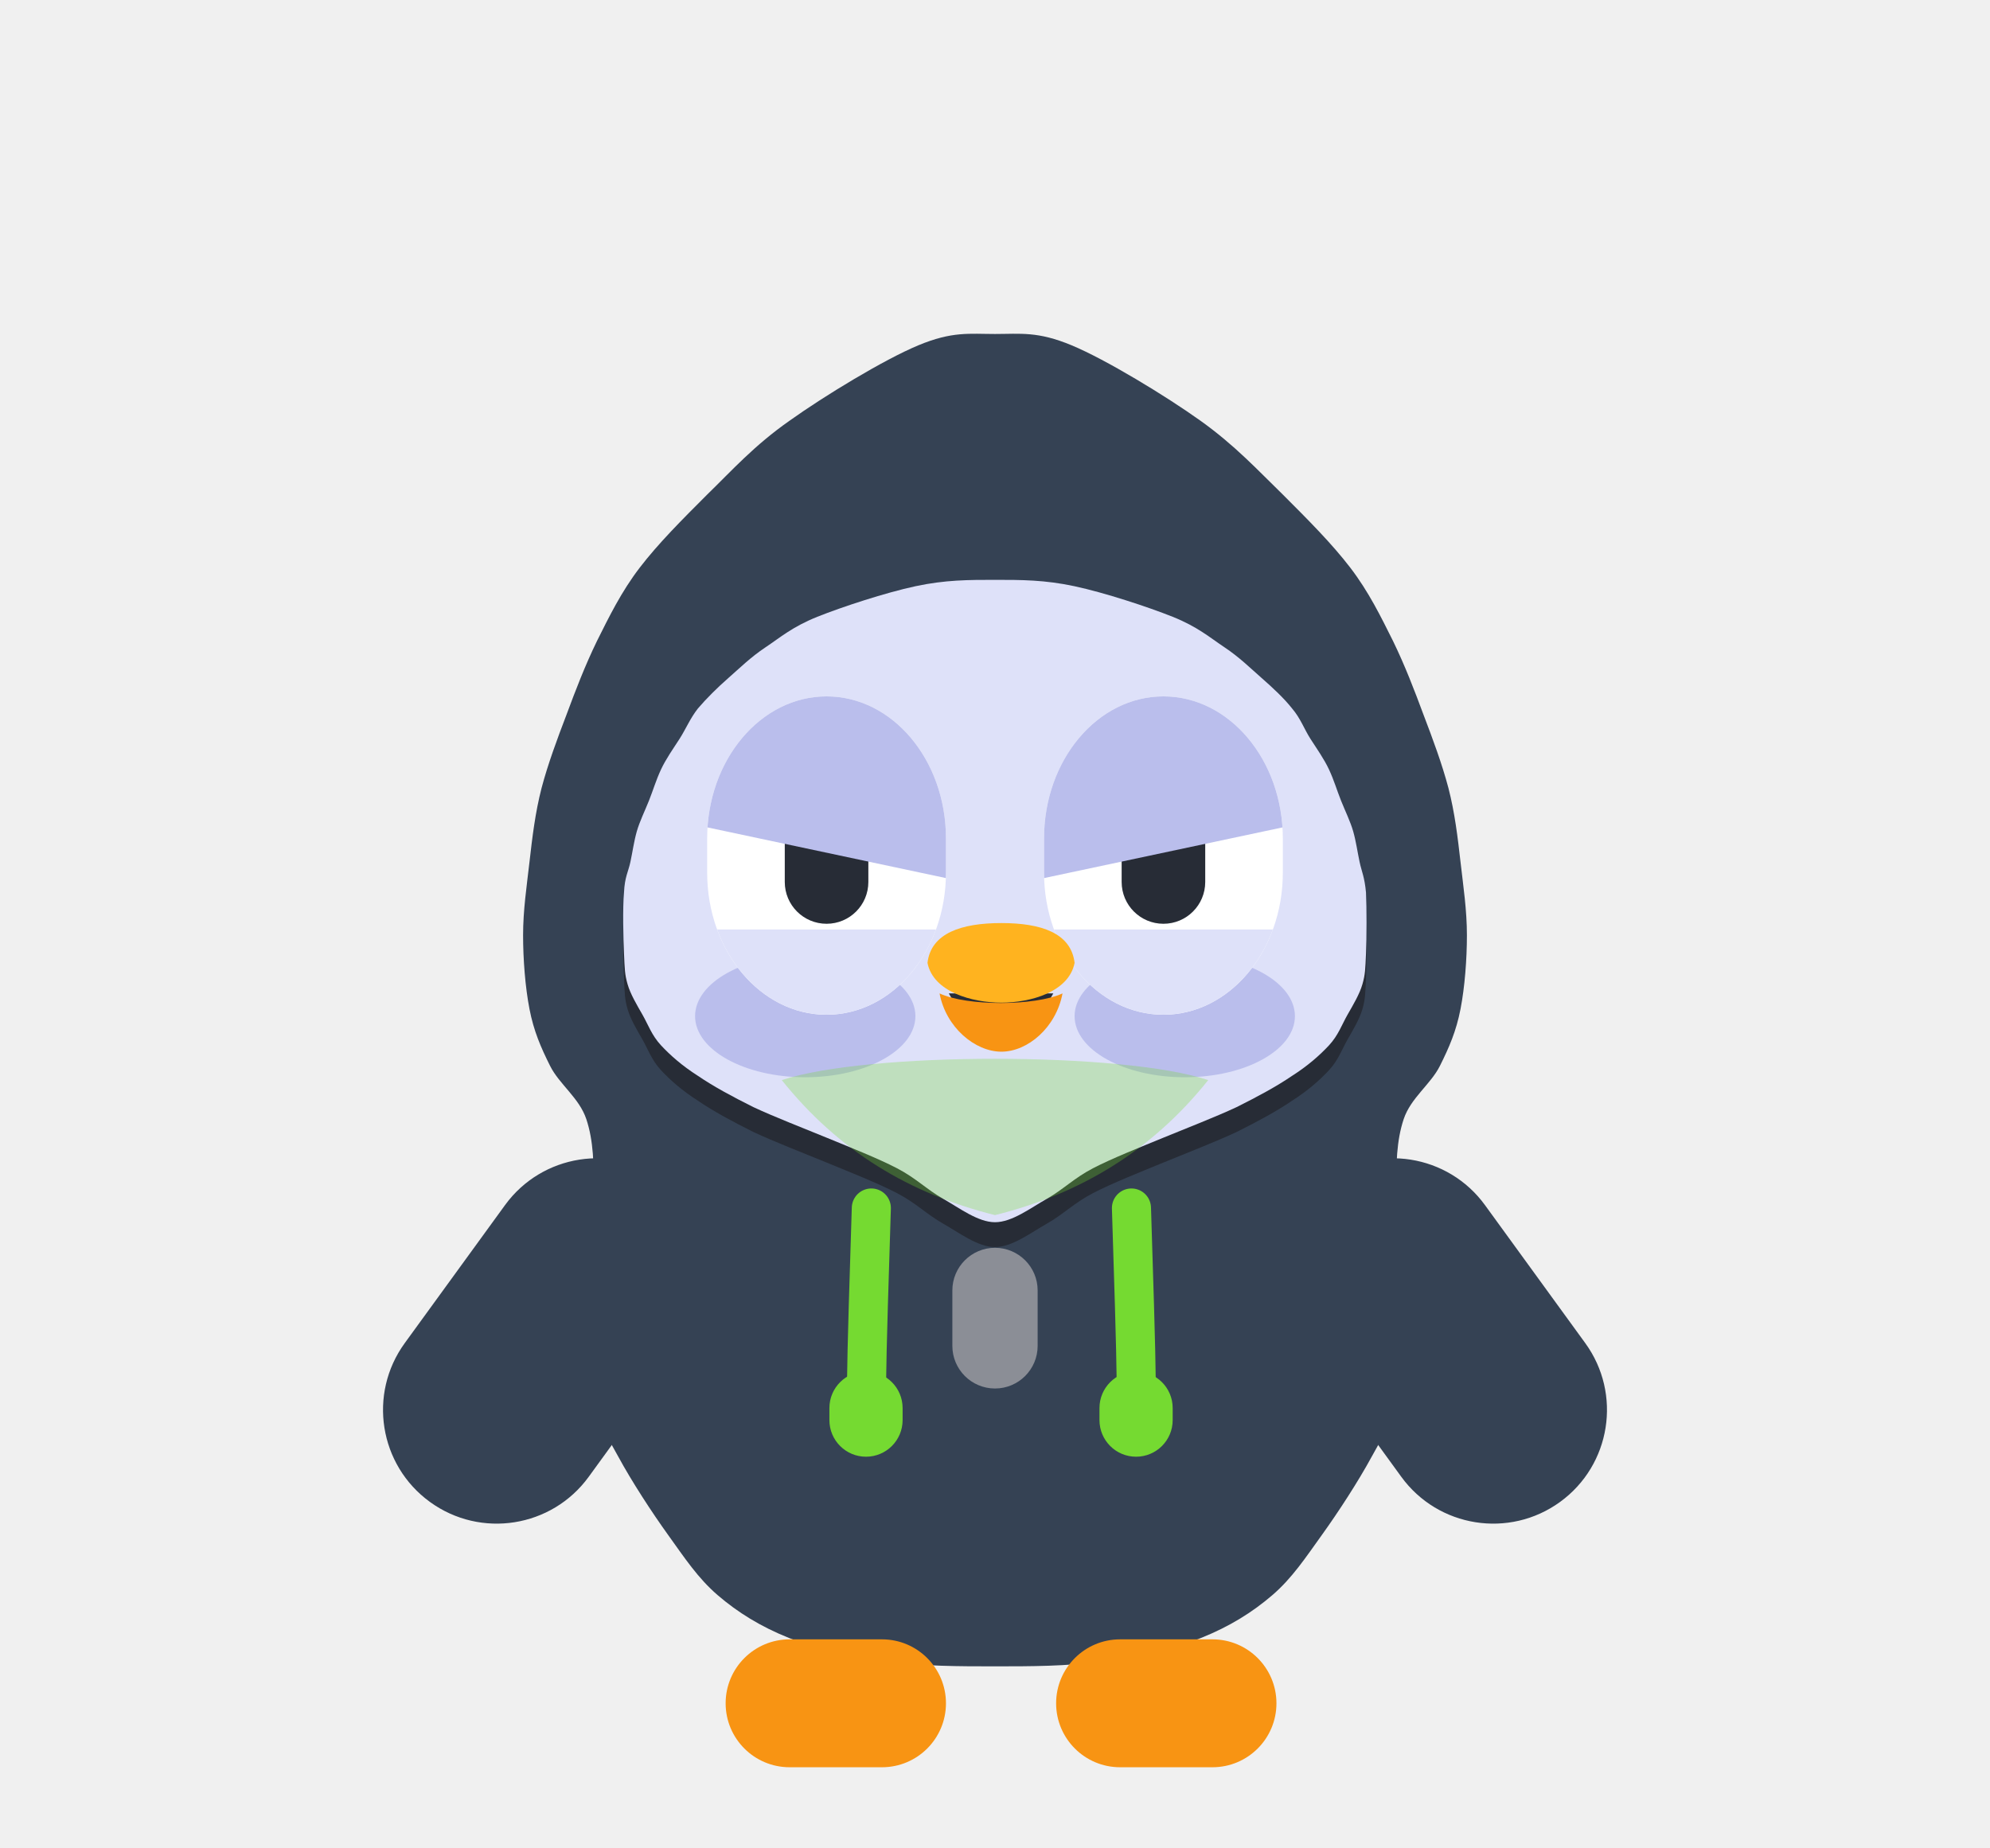
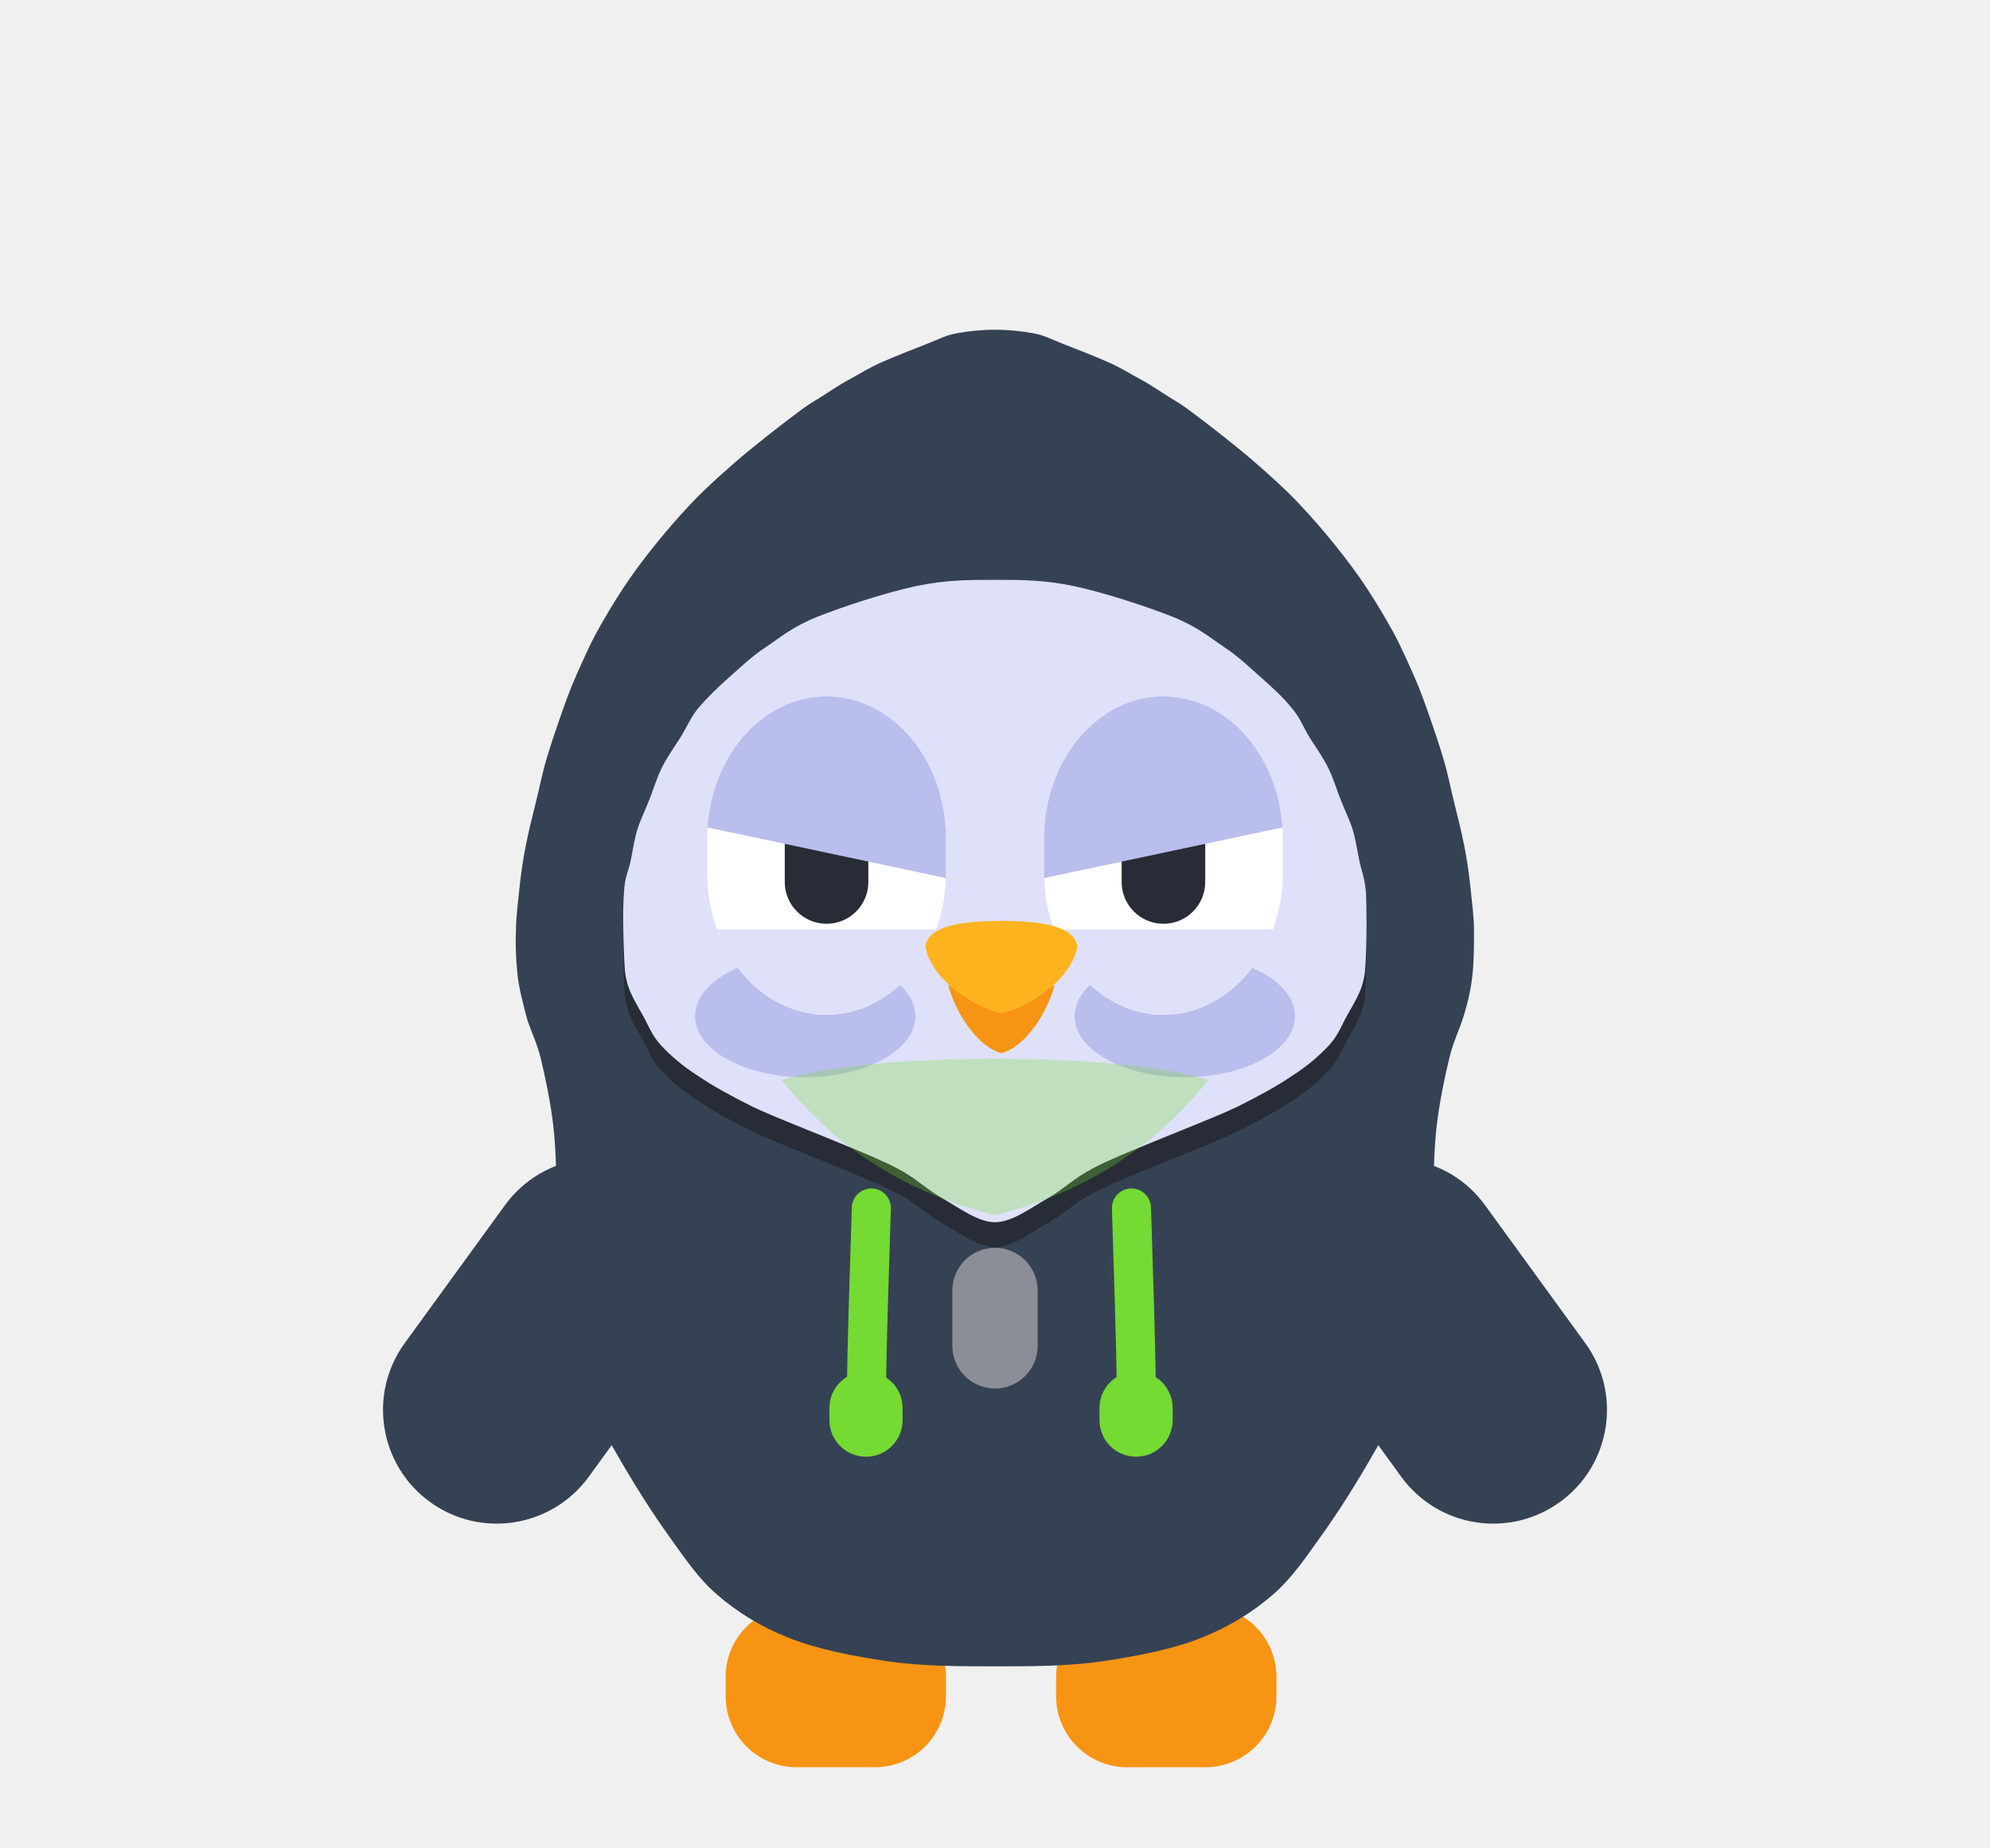
<svg xmlns="http://www.w3.org/2000/svg" viewBox="-40 -40 280 260" aria-hidden="true">
  <style>
  .byte-twinkle { transform-box: fill-box; transform-origin: center; animation: byte-twinkle 1.6s ease-in-out infinite }
  @keyframes byte-twinkle { 0%,100% { transform: scale(1) rotate(0) } 50% { transform: scale(.7) rotate(20deg) } }
  .byte-float { animation: byte-float 2.4s ease-in-out infinite }
  @keyframes byte-float { 0%,100% { transform: translateY(0) } 50% { transform: translateY(-4px) } }
  .byte-smoke { animation: byte-smoke 1.8s ease-out infinite }
  @keyframes byte-smoke { 0% { opacity: 0; transform: translateY(6px) } 25% { opacity: 1 } 100% { opacity: 0; transform: translateY(-10px) } }
  .byte-tear { animation: byte-tear 1.8s ease-in infinite }
  .byte-tear + .byte-tear { animation-delay: .6s }
  @keyframes byte-tear { 0% { opacity: 0; transform: translateY(0) } 15% { opacity: 1; transform: translateY(2px) }
    80% { opacity: 1; transform: translateY(14px) } 100% { opacity: 0; transform: translateY(18px) } }
  @media (prefers-reduced-motion: reduce) {
    .byte-twinkle, .byte-float, .byte-smoke, .byte-tear { animation: none }
    .byte-tear { transform: translateY(2px) }
  }
</style>
  <defs>
    <clipPath id="eyeL-R0">
      <rect x="59.5" y="58" width="33.6" height="44.8" rx="16.8" ry="20" />
    </clipPath>
    <clipPath id="eyeR-R0">
      <rect x="106.9" y="58" width="33.6" height="44.8" rx="16.8" ry="20" />
    </clipPath>
  </defs>
  <g>
    <g transform="translate(44 139)">
      <g transform="rotate(-54)">
        <rect x="-40" y="-16" width="56" height="32" rx="16" fill="#354254" />
      </g>
    </g>
  </g>
  <g transform="translate(200 0) scale(-1 1)">
    <g transform="translate(44 139)">
      <g transform="rotate(-54)">
        <rect x="-40" y="-16" width="56" height="32" rx="16" fill="#354254" />
      </g>
    </g>
  </g>
-   <path fill="#354254" d="M100.0 7.0 C103.6 7.0 106.0 6.6 110.8 8.6 C115.6 10.6 124.0 15.7 128.9 19.2 C133.8 22.7 137.0 26.2 140.5 29.6 C144.0 33.1 147.4 36.5 150.0 39.9 C152.6 43.3 154.3 46.8 156.0 50.2 C157.7 53.7 159.0 57.1 160.3 60.6 C161.6 64.0 162.9 67.5 163.8 70.9 C164.7 74.4 165.1 77.8 165.5 81.3 C165.9 84.8 166.4 88.1 166.4 91.6 C166.4 95.0 166.1 98.9 165.5 102.0 C164.9 105.1 163.9 107.4 162.6 110.0 C161.3 112.6 158.5 114.5 157.5 117.5 C156.5 120.5 156.4 123.9 156.5 128.0 C156.6 132.1 157.8 137.5 158.0 142.0 C158.2 146.5 158.3 151.2 157.5 155.0 C156.7 158.8 154.9 161.5 153.0 165.0 C151.1 168.5 148.3 172.8 146.0 176.0 C143.7 179.2 141.8 182.1 139.0 184.5 C136.2 186.9 133.0 188.9 129.0 190.5 C125.0 192.1 119.8 193.1 115.0 193.8 C110.2 194.5 105.0 194.5 100.0 194.5 C95.0 194.5 89.8 194.5 85.0 193.8 C80.2 193.1 75.0 192.1 71.0 190.5 C67.0 188.9 63.8 186.9 61.0 184.5 C58.2 182.1 56.3 179.2 54.0 176.0 C51.7 172.8 48.9 168.5 47.0 165.0 C45.1 161.5 43.3 158.8 42.5 155.0 C41.7 151.2 41.8 146.5 42.0 142.0 C42.2 137.5 43.4 132.1 43.5 128.0 C43.6 123.9 43.5 120.5 42.5 117.5 C41.5 114.5 38.7 112.6 37.4 110.0 C36.1 107.4 35.1 105.1 34.5 102.0 C33.9 98.9 33.6 95.0 33.6 91.6 C33.6 88.1 34.1 84.8 34.5 81.3 C34.9 77.8 35.3 74.4 36.2 70.9 C37.1 67.5 38.4 64.0 39.7 60.6 C41.0 57.1 42.3 53.7 44.0 50.2 C45.7 46.8 47.4 43.3 50.0 39.9 C52.6 36.5 56.0 33.1 59.5 29.6 C63.0 26.2 66.1 22.7 71.1 19.2 C76.0 15.7 84.4 10.6 89.2 8.6 C94.0 6.6 96.4 7.0 100.0 7.0 Z" />
+   <g fill="#F89413">
+     <rect x="62.1" y="186" width="31" height="22.7" rx="10" />
+     <rect x="108.6" y="186" width="31" height="22.7" rx="10" />
+   </g>
+   <path fill="#354254" d="M100.0 6.4 C101.8 6.4 103.8 6.6 105.4 6.9 C107.0 7.2 107.8 7.7 109.6 8.4 C111.4 9.1 114.2 10.2 116.0 11.0 C117.8 11.8 119.0 12.6 120.5 13.4 C122.0 14.2 123.4 15.2 124.7 16.0 C126.0 16.8 126.1 16.8 128.1 18.3 C130.1 19.8 134.1 22.9 136.5 25.0 C138.9 27.1 140.8 28.8 142.7 30.8 C144.6 32.8 146.4 34.9 148.0 36.9 C149.6 38.9 151.1 40.9 152.4 42.9 C153.7 44.9 154.9 46.9 156.0 48.9 C157.1 50.9 158.0 53.0 158.9 55.0 C159.8 57.0 160.5 59.0 161.2 61.0 C161.9 63.0 162.5 64.8 163.1 66.8 C163.7 68.8 164.1 70.9 164.6 72.9 C165.1 74.9 165.6 76.9 166.0 78.9 C166.4 80.9 166.7 82.9 166.9 84.9 C167.1 86.9 167.4 89.0 167.4 91.0 C167.4 93.0 167.4 95.0 167.2 97.0 C167.0 99.0 166.6 100.8 166.0 102.8 C165.4 104.8 164.5 106.5 163.9 109.0 C163.3 111.5 162.6 114.8 162.2 118.0 C161.8 121.2 161.8 124.0 161.6 128.0 C161.4 132.0 161.6 137.5 161.0 142.0 C160.4 146.5 159.3 151.2 158.0 155.0 C156.7 158.8 155.0 161.5 153.0 165.0 C151.0 168.5 148.3 172.8 146.0 176.0 C143.7 179.2 141.8 182.1 139.0 184.5 C136.2 186.9 133.0 188.9 129.0 190.5 C125.0 192.1 119.8 193.1 115.0 193.8 C110.2 194.5 105.0 194.5 100.0 194.5 C95.0 194.5 89.8 194.5 85.0 193.8 C80.2 193.1 75.0 192.1 71.0 190.5 C67.0 188.9 63.8 186.9 61.0 184.5 C58.2 182.1 56.3 179.2 54.0 176.0 C51.7 172.8 49.0 168.5 47.0 165.0 C45.0 161.5 43.3 158.8 42.0 155.0 C40.7 151.2 39.6 146.5 39.0 142.0 C38.4 137.5 38.6 132.0 38.4 128.0 C38.2 124.0 38.2 121.2 37.8 118.0 C37.4 114.8 36.7 111.5 36.1 109.0 C35.5 106.5 34.5 104.8 34.0 102.8 C33.5 100.8 33.0 99.0 32.8 97.0 C32.6 95.0 32.5 93.0 32.6 91.0 C32.6 89.0 32.9 86.9 33.1 84.9 C33.3 82.9 33.6 80.9 34.0 78.9 C34.4 76.9 34.9 74.9 35.4 72.9 C35.9 70.9 36.3 68.8 36.9 66.8 C37.5 64.8 38.1 63.0 38.8 61.0 C39.5 59.0 40.2 57.0 41.1 55.0 C42.0 53.0 42.9 50.9 44.0 48.9 C45.1 46.9 46.3 44.9 47.6 42.9 C48.9 40.9 50.4 38.9 52.0 36.9 C53.6 34.9 55.4 32.8 57.3 30.8 C59.2 28.8 61.1 27.1 63.5 25.0 C65.9 22.9 69.9 19.8 71.9 18.3 C73.9 16.8 74.0 16.8 75.3 16.0 C76.6 15.2 78.0 14.2 79.5 13.4 C81.0 12.6 82.2 11.8 84.0 11.0 C85.8 10.2 88.6 9.1 90.4 8.4 C92.2 7.7 93.0 7.2 94.6 6.9 C96.2 6.6 98.2 6.4 100.0 6.4 Z" />
  <path fill="#272C36" transform="translate(0 3.5)" d="M100.0 41.6 C103.7 41.6 107.0 41.6 111.2 42.5 C115.4 43.4 121.5 45.4 125.0 46.8 C128.5 48.2 130.2 49.7 132.3 51.1 C134.4 52.5 135.9 54.0 137.5 55.4 C139.1 56.8 140.7 58.3 141.8 59.7 C143.0 61.1 143.5 62.6 144.4 64.0 C145.3 65.4 146.3 66.8 147.0 68.3 C147.7 69.8 148.1 71.2 148.7 72.7 C149.3 74.2 150.0 75.6 150.4 77.0 C150.8 78.4 151.0 79.9 151.3 81.3 C151.6 82.7 152.0 83.4 152.2 85.6 C152.3 87.8 152.3 92.0 152.2 94.2 C152.1 96.4 152.1 97.1 151.7 98.5 C151.3 99.9 150.4 101.4 149.6 102.8 C148.8 104.2 148.3 105.7 147.0 107.1 C145.7 108.5 144.0 110.0 141.8 111.4 C139.6 112.9 137.0 114.3 134.0 115.8 C131.0 117.2 127.1 118.7 123.7 120.1 C120.3 121.5 116.5 123.0 113.8 124.4 C111.1 125.8 109.6 127.4 107.3 128.7 C105.0 130.0 102.4 132.0 100.0 132.0 C97.6 132.0 95.0 130.0 92.7 128.7 C90.4 127.4 88.9 125.8 86.2 124.4 C83.5 123.0 79.7 121.5 76.3 120.1 C72.9 118.7 69.0 117.2 66.0 115.8 C63.0 114.3 60.4 112.9 58.2 111.4 C56.0 110.0 54.3 108.5 53.0 107.1 C51.7 105.7 51.2 104.2 50.4 102.8 C49.6 101.4 48.7 99.9 48.3 98.5 C47.9 97.1 47.9 96.4 47.8 94.2 C47.7 92.0 47.6 87.8 47.8 85.6 C47.9 83.4 48.4 82.7 48.7 81.3 C49.0 79.9 49.2 78.4 49.6 77.0 C50.0 75.6 50.7 74.2 51.3 72.7 C51.9 71.2 52.3 69.8 53.0 68.3 C53.7 66.8 54.7 65.4 55.6 64.0 C56.5 62.6 57.1 61.1 58.2 59.7 C59.4 58.3 60.9 56.8 62.5 55.4 C64.1 54.0 65.6 52.5 67.7 51.1 C69.8 49.7 71.5 48.2 75.0 46.8 C78.5 45.4 84.6 43.4 88.8 42.5 C93.0 41.6 96.3 41.6 100.0 41.6 Z" />
  <path fill="#DEE1F9" d="M100.0 41.6 C103.7 41.6 107.0 41.6 111.2 42.5 C115.4 43.4 121.5 45.4 125.0 46.8 C128.5 48.2 130.2 49.7 132.3 51.1 C134.4 52.5 135.9 54.0 137.5 55.4 C139.1 56.8 140.7 58.3 141.8 59.7 C143.0 61.1 143.5 62.6 144.4 64.0 C145.3 65.4 146.3 66.8 147.0 68.3 C147.7 69.8 148.1 71.2 148.7 72.7 C149.3 74.2 150.0 75.6 150.4 77.0 C150.8 78.4 151.0 79.9 151.3 81.3 C151.6 82.7 152.0 83.4 152.2 85.6 C152.3 87.8 152.3 92.0 152.2 94.2 C152.1 96.4 152.1 97.1 151.7 98.5 C151.3 99.9 150.4 101.4 149.6 102.8 C148.8 104.2 148.3 105.7 147.0 107.1 C145.7 108.5 144.0 110.0 141.8 111.4 C139.6 112.9 137.0 114.3 134.0 115.8 C131.0 117.2 127.1 118.7 123.7 120.1 C120.3 121.5 116.5 123.0 113.8 124.4 C111.1 125.8 109.6 127.4 107.3 128.7 C105.0 130.0 102.4 132.0 100.0 132.0 C97.6 132.0 95.0 130.0 92.7 128.7 C90.4 127.4 88.9 125.8 86.2 124.4 C83.5 123.0 79.7 121.5 76.3 120.1 C72.9 118.7 69.0 117.2 66.0 115.8 C63.0 114.3 60.4 112.9 58.2 111.4 C56.0 110.0 54.3 108.5 53.0 107.1 C51.7 105.7 51.2 104.2 50.4 102.8 C49.6 101.4 48.7 99.9 48.3 98.5 C47.9 97.1 47.9 96.4 47.8 94.2 C47.7 92.0 47.6 87.8 47.8 85.6 C47.9 83.4 48.4 82.7 48.7 81.3 C49.0 79.9 49.2 78.4 49.6 77.0 C50.0 75.6 50.7 74.2 51.3 72.7 C51.9 71.2 52.3 69.8 53.0 68.3 C53.7 66.8 54.7 65.4 55.6 64.0 C56.5 62.6 57.1 61.1 58.2 59.7 C59.4 58.3 60.9 56.8 62.5 55.4 C64.1 54.0 65.6 52.5 67.7 51.1 C69.8 49.7 71.5 48.2 75.0 46.8 C78.5 45.4 84.6 43.4 88.8 42.5 C93.0 41.6 96.3 41.6 100.0 41.6 Z" />
  <g fill="#BABEEC">
    <ellipse cx="73.3" cy="103" rx="15.5" ry="8.6" />
    <ellipse cx="126.7" cy="103" rx="15.5" ry="8.6" />
  </g>
  <path d="M70 112 C82 108 118 108 130 112 C122 122 112 128 100 131 C88 128 78 122 70 112 Z" fill="#75DA31" opacity="0.3" />
  <g>
    <rect x="59.5" y="58" width="33.6" height="44.8" rx="16.8" ry="20" fill="#FFFFFF" />
    <g clip-path="url(#eyeL-R0)">
      <g transform="translate(0 0) translate(76.3 80.4) scale(0.8) translate(-76.3 -80.4)">
        <rect x="68.95" y="68.4" width="14.7" height="24" rx="7.35" fill="#272C36" />
        <circle cx="74.1" cy="73.9" r="2.6" fill="#FFFFFF" />
      </g>
      <rect x="41.3" y="90.8" width="70" height="70" fill="#DEE1F9" />
      <rect x="41.3" y="10" width="70" height="70" fill="#BABEEC" transform="rotate(12 76.3 80)" />
    </g>
  </g>
  <g>
    <rect x="106.9" y="58" width="33.6" height="44.8" rx="16.8" ry="20" fill="#FFFFFF" />
    <g clip-path="url(#eyeR-R0)">
      <g transform="translate(0 0) translate(123.7 80.4) scale(0.8) translate(-123.7 -80.4)">
        <rect x="116.35" y="68.4" width="14.7" height="24" rx="7.35" fill="#272C36" />
        <circle cx="121.5" cy="73.9" r="2.6" fill="#FFFFFF" />
      </g>
      <rect x="88.7" y="90.8" width="70" height="70" fill="#DEE1F9" />
      <rect x="88.7" y="10" width="70" height="70" fill="#BABEEC" transform="rotate(-12 123.7 80)" />
    </g>
  </g>
-   <g transform="translate(0 99.8) scale(1 1) translate(0 -99.8)">
+   <g transform="translate(0 99.8) scale(1 1) translate(0 -99.8)" opacity="0">
    <path d="M93.5 99.8 L108.2 99.8 L104.8 105.8 C103.2 107.2 98.6 107.2 97 105.8 Z" fill="#272C36" />
    <ellipse cx="100.9" cy="104.8" rx="4.4" ry="2" fill="#FA779B" />
  </g>
-   <path d="M92.2 99.8 C96 101.6 105.6 101.6 109.5 99.8 C108.6 104.6 104.6 108 100.9 108 C97.2 108 93.1 104.6 92.2 99.8 Z" fill="#F89413" transform="translate(0 0)" />
-   <path d="M90.5 95.5 C91 91.3 95.3 89.9 100.9 89.9 C106.5 89.9 110.7 91.3 111.2 95.5 C110.4 99.6 105 101.1 100.9 101.1 C96.8 101.1 91.3 99.6 90.5 95.5 Z" fill="#FFB31F" />
+   <path d="M93.4 98.6 C96.6 100.6 105.2 100.6 108.4 98.6 C107 103.6 103.6 107.6 100.9 108.2 C98.2 107.6 94.8 103.6 93.4 98.6 Z" fill="#F89413" transform="translate(0 0)" />
+   <path d="M90.2 93.2 C90.6 90.4 95 89.6 100.9 89.6 C106.8 89.6 111.2 90.4 111.6 93.2 C110.8 97.8 104.8 101.8 100.9 102.6 C97 101.8 91 97.8 90.2 93.2 Z" fill="#FFB31F" />
  <g stroke="#75DA31" stroke-width="5.5" stroke-linecap="round" fill="none">
    <path d="M82.6 130 C82.3 140 82 148 81.9 156" />
    <path d="M119.2 130 C119.5 140 119.8 148 119.9 156" />
  </g>
  <g fill="#75DA31">
    <rect x="76.7" y="153" width="10.3" height="12" rx="5.15" />
    <rect x="114.7" y="153" width="10.3" height="12" rx="5.15" />
  </g>
  <rect x="94" y="135.6" width="12" height="19.8" rx="6" fill="#8B8E96" />
-   <g fill="#F89413">
-     <rect x="62.1" y="190.7" width="31" height="18" rx="9" />
-     <rect x="108.6" y="190.7" width="31" height="18" rx="9" />
-   </g>
</svg>
